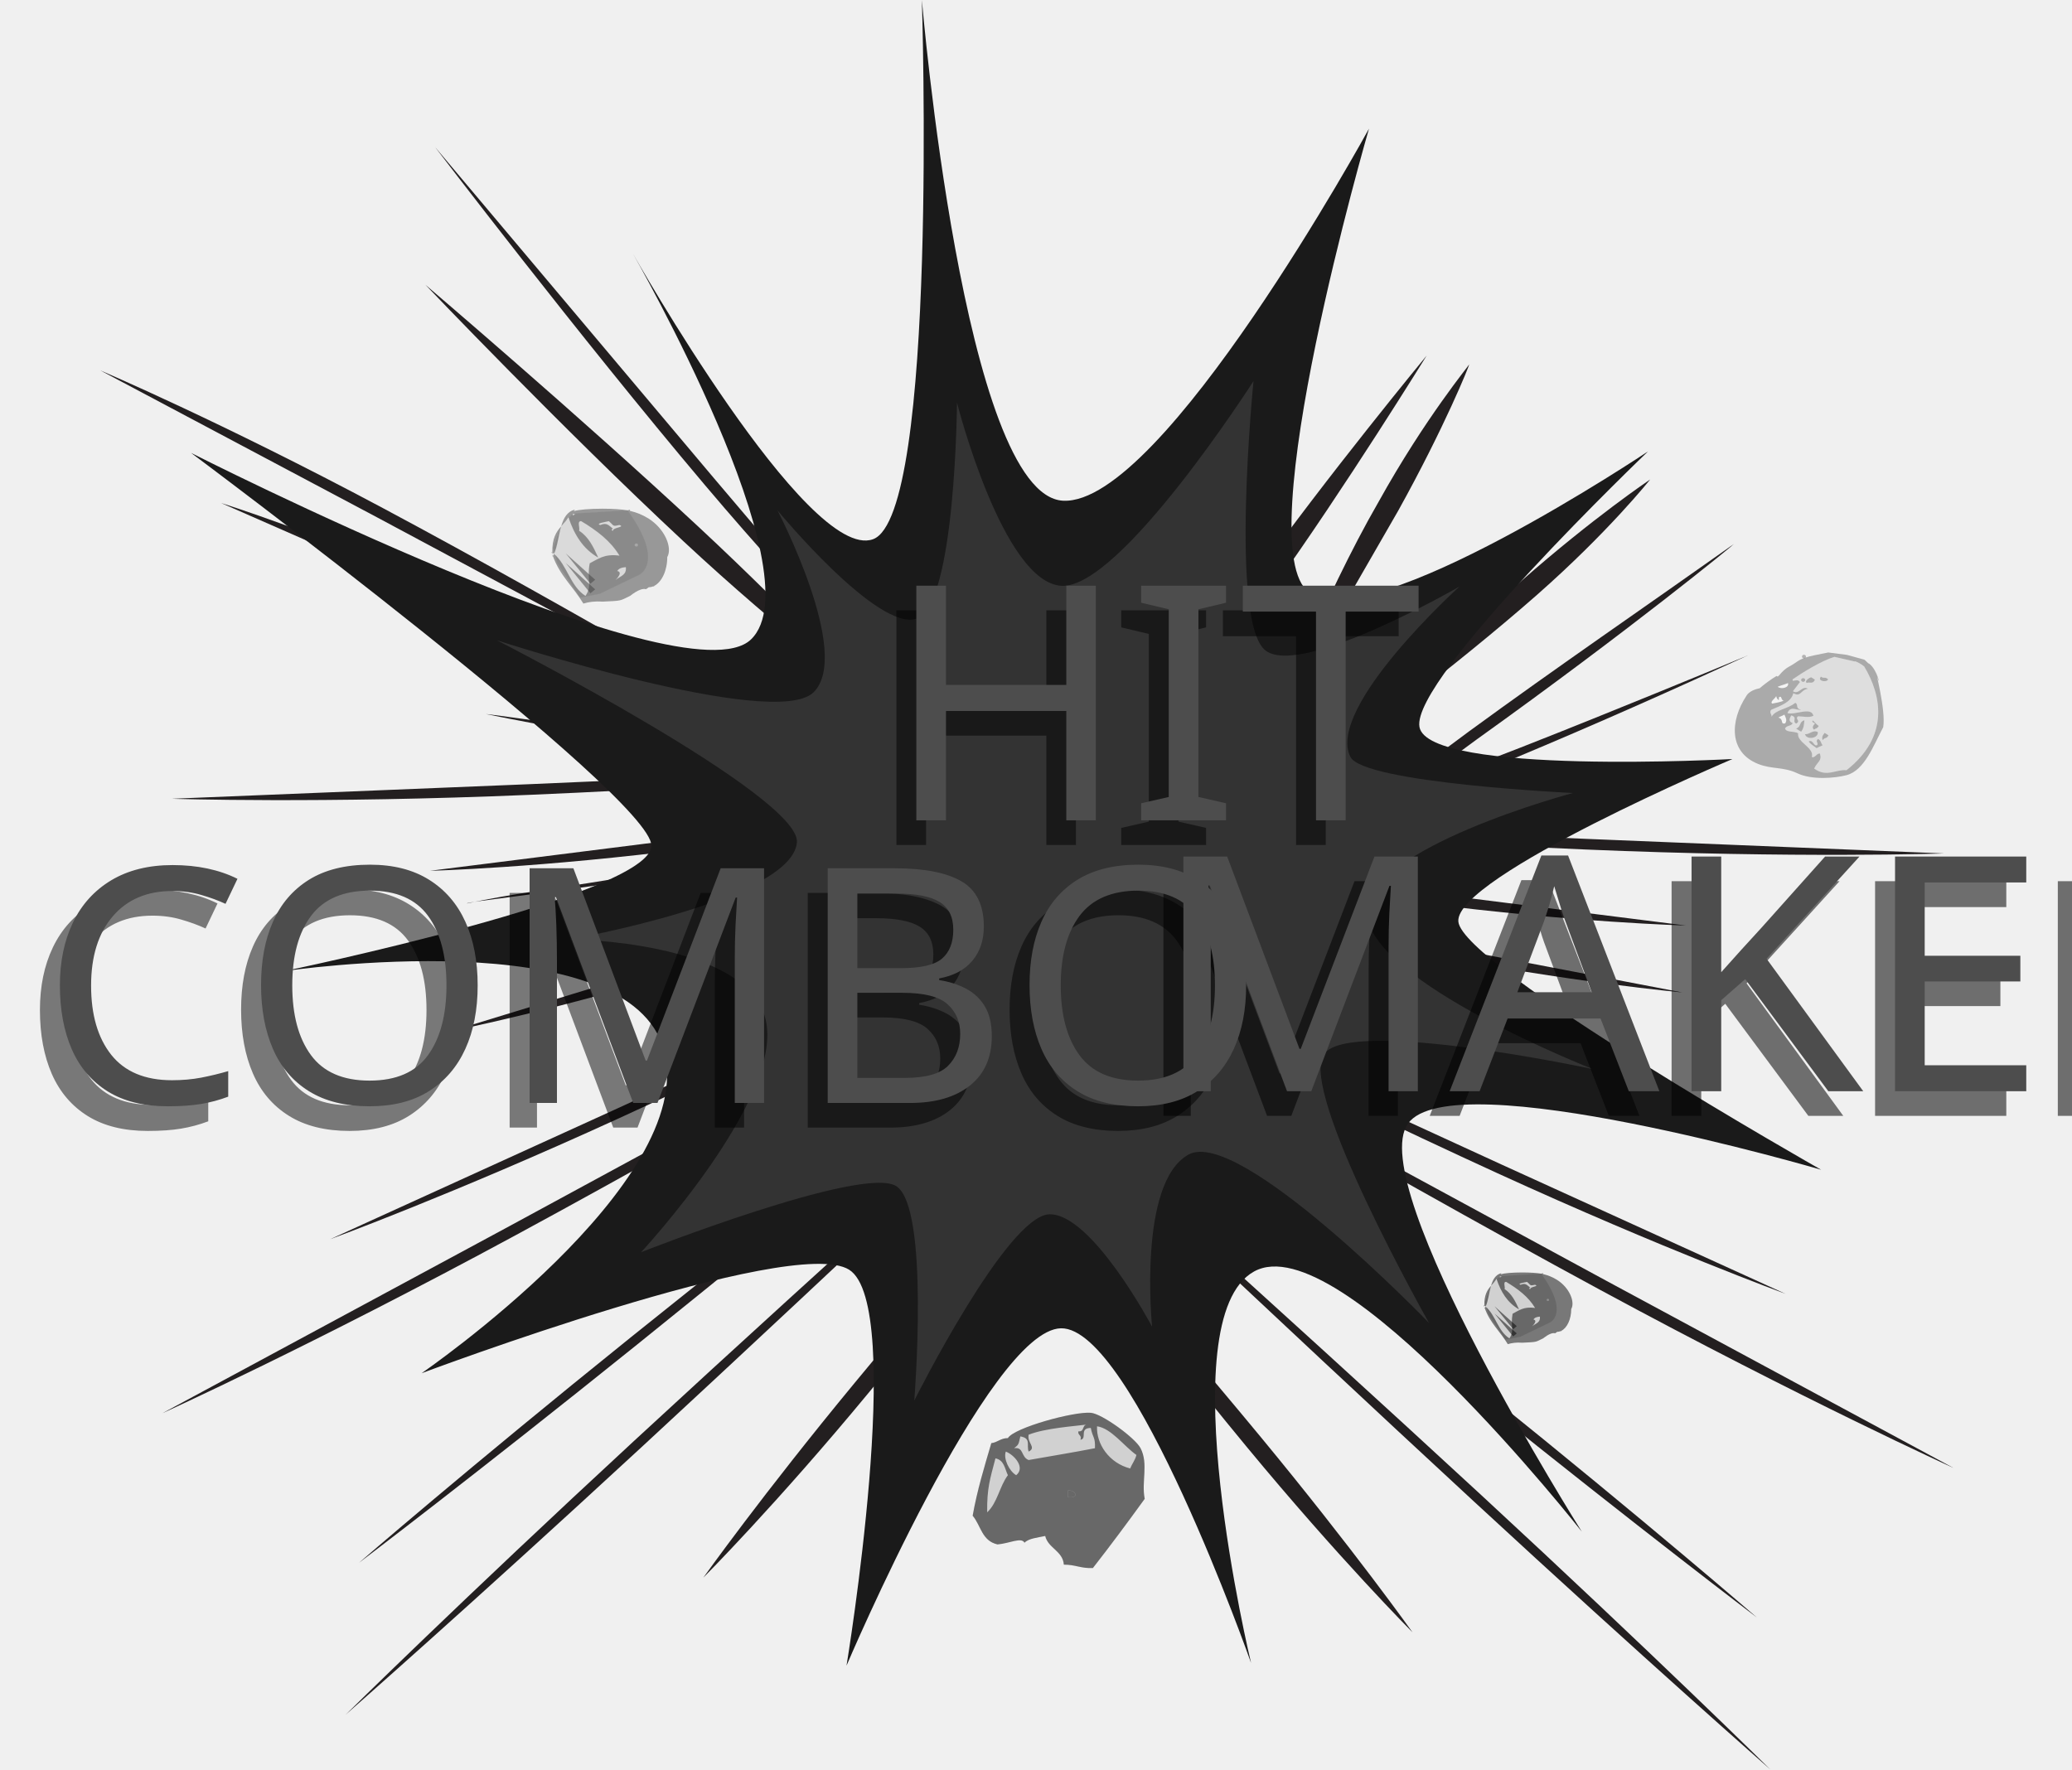
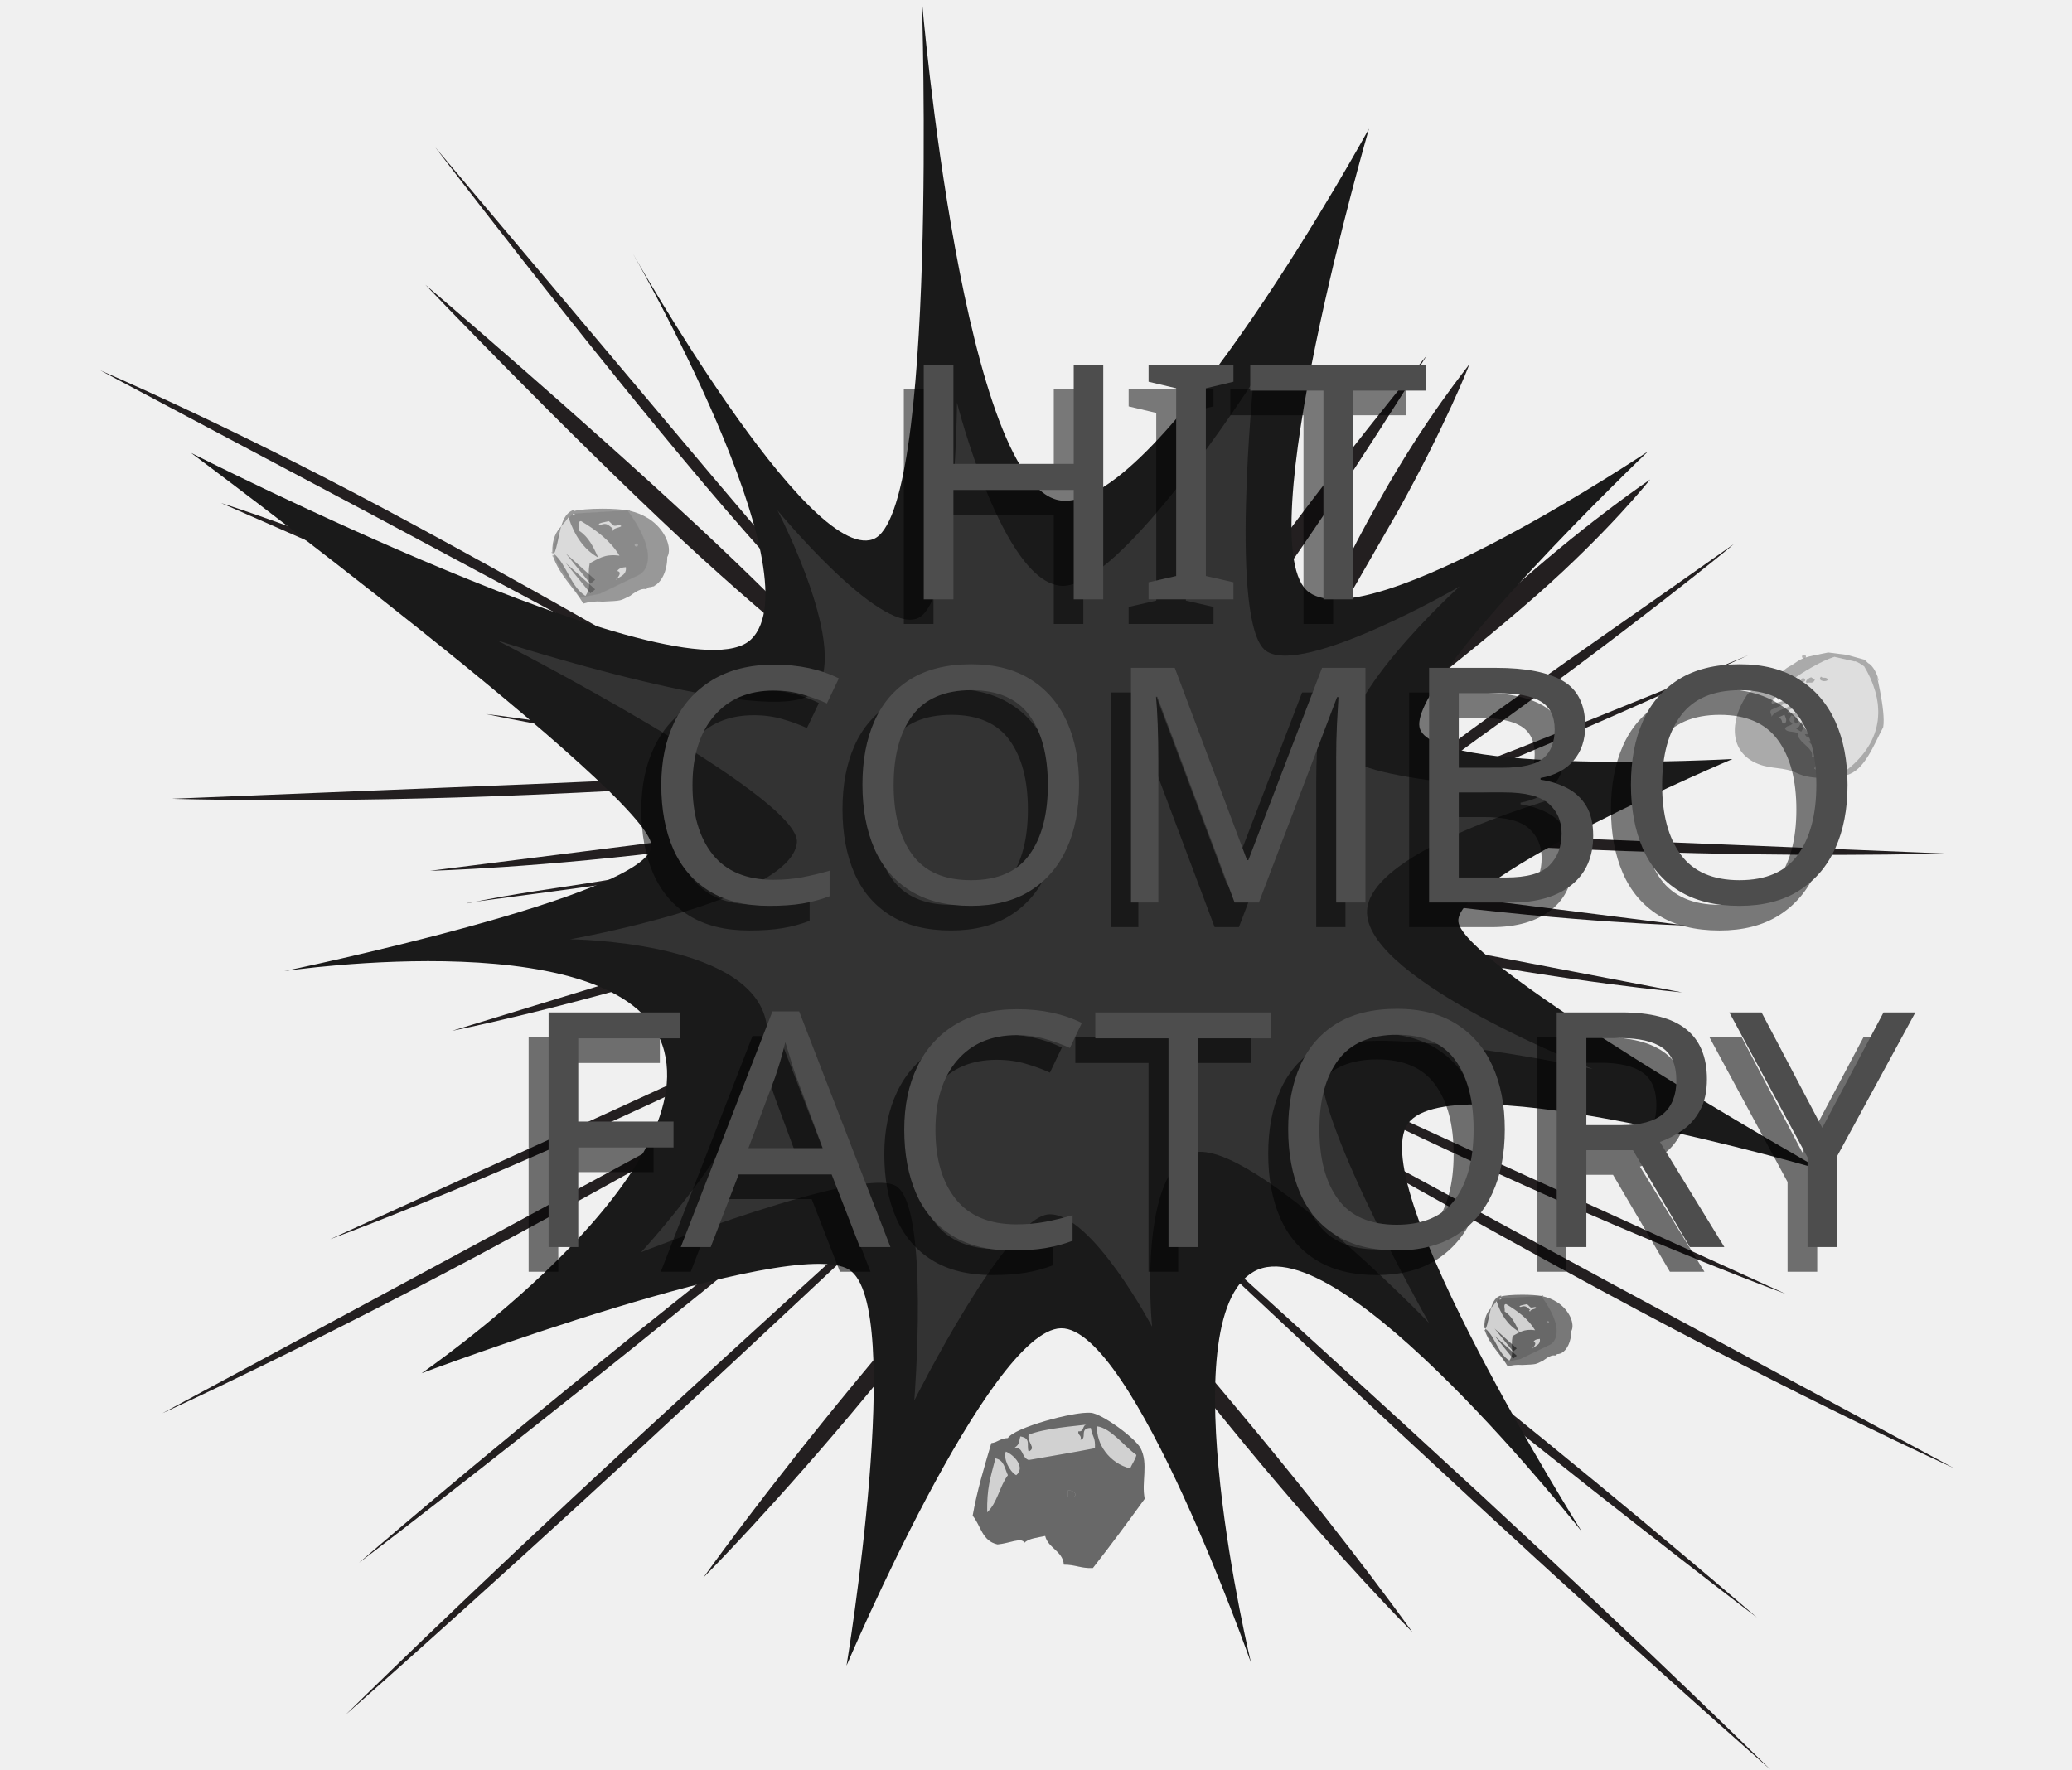
<svg xmlns="http://www.w3.org/2000/svg" width="252.148" height="215.369" id="svg5227" version="1.1">
  <defs id="defs5229" />
  <g id="layer1" transform="translate(-223.9261,-430.997)">
    <g id="g5473-0" transform="matrix(-1,0,0,1,571.338,-22.65796)">
      <path d="m 241.611,623.064 c 11.3,13.681 20.209,22.611 20.209,22.611 0,0 -7.176,-10.097 -18.475,-23.776 -13.275,-16.073 -30.25,-35.218 -30.25,-35.218 0,0 15.242,20.312 28.516,36.383" style="fill:#231f20;fill-opacity:1;fill-rule:nonzero;stroke:none" id="path7442-0" />
      <path d="m 269.366,629.817 c 20.864,19.28 35.992,32.549 35.992,32.549 0,0 -14.242,-14.051 -35.104,-33.331 -24.511,-22.651 -54.846,-49.792 -54.846,-49.792 0,0 29.446,27.924 53.958,50.575" style="fill:#231f20;fill-opacity:1;fill-rule:nonzero;stroke:none" id="path7448-6" />
      <path d="m 269.926,617.344 c 19.596,15.767 33.805,26.531 33.805,26.531 0,0 -13.384,-11.6 -32.979,-27.365 -23.025,-18.523 -51.514,-40.609 -51.514,-40.609 0,0 27.664,22.922 50.688,41.444" style="fill:#231f20;fill-opacity:1;fill-rule:nonzero;stroke:none" id="path7452-0" />
      <path d="m 261.792,569.768 30.605,9.355 c 0,0 -13.095,-2.587 -31.069,-8.13 -21.116,-6.513 -46.44,-15.773 -46.44,-15.773 l 46.904,14.547" style="fill:#231f20;fill-opacity:1;fill-rule:nonzero;stroke:none" id="path7456-7" />
      <path d="m 263.019,561.735 31.61,6.051 c 0,0 -13.341,-1.184 -31.913,-4.785 -21.816,-4.232 -48.17,-10.747 -48.17,-10.747 l 48.472,9.481" style="fill:#231f20;fill-opacity:1;fill-rule:nonzero;stroke:none" id="path7458-6" />
      <path d="m 263.079,555.609 32.002,4.034 c 0,0 -13.4,-0.336 -32.205,-2.753 -22.094,-2.838 -48.889,-7.668 -48.889,-7.668 l 49.091,6.387" style="fill:#231f20;fill-opacity:1;fill-rule:nonzero;stroke:none" id="path7460-8" />
      <path d="m 282.892,549.098 43.614,1.777 c 0,0 -18.044,0.608 -43.681,-0.482 -30.117,-1.279 -66.868,-4.215 -66.868,-4.215 l 66.935,2.92" style="fill:#231f20;fill-opacity:1;fill-rule:nonzero;stroke:none" id="path7462-6" />
      <path d="m 285.402,602.886 42.252,22.781 c 0,0 -18.181,-8.241 -42.992,-21.668 -29.149,-15.78 -64.001,-36.245 -64.001,-36.245 l 64.741,35.131" style="fill:#231f20;fill-opacity:1;fill-rule:nonzero;stroke:none" id="path7464-5" />
      <path d="m 272.712,588.764 34.523,15.721 c 0,0 -14.825,-5.42 -35.099,-14.698 -23.817,-10.901 -52.326,-25.312 -52.326,-25.312 l 52.903,24.29" style="fill:#231f20;fill-opacity:1;fill-rule:nonzero;stroke:none" id="path7466-1" />
    </g>
    <g id="g5473" transform="translate(134,-15.99998)">
      <path d="m 241.611,623.064 c 11.3,13.681 20.209,22.611 20.209,22.611 0,0 -7.176,-10.097 -18.475,-23.776 -13.275,-16.073 -30.25,-35.218 -30.25,-35.218 0,0 15.242,20.312 28.516,36.383" style="fill:#231f20;fill-opacity:1;fill-rule:nonzero;stroke:none" id="path7442" />
      <path d="m 269.366,629.817 c 20.864,19.28 35.992,32.549 35.992,32.549 0,0 -14.242,-14.051 -35.104,-33.331 -24.511,-22.651 -54.846,-49.792 -54.846,-49.792 0,0 29.446,27.924 53.958,50.575" style="fill:#231f20;fill-opacity:1;fill-rule:nonzero;stroke:none" id="path7448" />
      <path d="m 269.926,617.344 c 19.596,15.767 33.805,26.531 33.805,26.531 0,0 -13.384,-11.6 -32.979,-27.365 -23.025,-18.523 -51.514,-40.609 -51.514,-40.609 0,0 27.664,22.922 50.688,41.444" style="fill:#231f20;fill-opacity:1;fill-rule:nonzero;stroke:none" id="path7452" />
      <path d="m 261.792,569.768 30.605,9.355 c 0,0 -13.095,-2.587 -31.069,-8.13 -21.116,-6.513 -46.44,-15.773 -46.44,-15.773 l 46.904,14.547" style="fill:#231f20;fill-opacity:1;fill-rule:nonzero;stroke:none" id="path7456" />
      <path d="m 263.019,561.735 31.61,6.051 c 0,0 -13.341,-1.184 -31.913,-4.785 -21.816,-4.232 -48.17,-10.747 -48.17,-10.747 l 48.472,9.481" style="fill:#231f20;fill-opacity:1;fill-rule:nonzero;stroke:none" id="path7458" />
      <path d="m 263.079,555.609 32.002,4.034 c 0,0 -13.4,-0.336 -32.205,-2.753 -22.094,-2.838 -48.889,-7.668 -48.889,-7.668 l 49.091,6.387" style="fill:#231f20;fill-opacity:1;fill-rule:nonzero;stroke:none" id="path7460" />
      <path d="m 282.892,549.098 43.614,1.777 c 0,0 -18.044,0.608 -43.681,-0.482 -30.117,-1.279 -66.868,-4.215 -66.868,-4.215 l 66.935,2.92" style="fill:#231f20;fill-opacity:1;fill-rule:nonzero;stroke:none" id="path7462" />
      <path d="m 285.402,602.886 42.252,22.781 c 0,0 -18.181,-8.241 -42.992,-21.668 -29.149,-15.78 -64.001,-36.245 -64.001,-36.245 l 64.741,35.131" style="fill:#231f20;fill-opacity:1;fill-rule:nonzero;stroke:none" id="path7464" />
      <path d="m 272.712,588.764 34.523,15.721 c 0,0 -14.825,-5.42 -35.099,-14.698 -23.817,-10.901 -52.326,-25.312 -52.326,-25.312 l 52.903,24.29" style="fill:#231f20;fill-opacity:1;fill-rule:nonzero;stroke:none" id="path7466" />
    </g>
    <g id="g5424" transform="translate(154,0)">
      <path d="m 222.467,501.485 -1.391,1.965 -0.666,0.959 -0.081,0.119 -0.011,0.014 c -0.519,-0.154 4.5,1.371 2.376,0.723 l 0,-0.007 0.002,-0.033 0.007,-0.068 0.022,-0.259 0.045,-0.516 c 0.152,-1.384 0.4,-2.732 0.65,-4.001 0.515,-2.546 1.05,-4.794 1.48,-6.662 0.876,-3.735 1.366,-5.949 1.363,-5.951 0.004,0.005 -1.115,2.01 -2.64,5.596 -0.756,1.799 -1.62,3.987 -2.4,6.556 -0.383,1.29 -0.746,2.671 -0.993,4.185 l -0.079,0.58 -0.039,0.291 -0.01,0.074 -0.004,0.037 -0.001,0.01 c -2.141,-0.646 2.916,0.891 2.399,0.728 l 0.01,-0.015 0.086,-0.115 0.699,-0.944 1.419,-1.958 c 8.977,-12.549 18.828,-28.519 18.831,-28.516 -0.002,-0.003 -12.113,14.676 -21.075,27.209" style="fill:#231f20;fill-opacity:1;fill-rule:nonzero;stroke:none" id="path7348" />
      <path d="m 240.082,493.152 c 5.646,-10.168 8.7,-17.774 8.636,-17.808 0.066,0.029 -5.339,6.491 -11.021,16.72 -6.89,11.939 -12.828,27.535 -12.804,27.523 -0.005,-0.028 8.351,-14.589 15.189,-26.435" style="fill:#231f20;fill-opacity:1;fill-rule:nonzero;stroke:none" id="path7350" />
      <path d="m 256.984,503.385 c 8.71,-7.668 13.754,-14.027 13.754,-14.027 0,0 -6.91,4.633 -15.62,12.3 -10.232,9.009 -21.938,20.765 -21.938,20.765 0,0 13.571,-10.031 23.804,-19.038" style="fill:#231f20;fill-opacity:1;fill-rule:nonzero;stroke:none" id="path7356" />
      <path d="m 248.742,519.984 c 10.611,-7.755 21.468,-15.186 32.193,-22.78 0.044,0.039 -12.486,10.318 -31.289,23.785 -2.736,2.006 -5.551,4.065 -8.318,6.188 l -2.055,1.611 c -0.443,-0.315 0.274,1.282 -1.123,-0.606 l 0.637,-0.216 1.275,-0.429 5.049,-1.794 c 6.661,-2.458 13.035,-4.996 18.591,-7.232 11.113,-4.476 18.956,-7.759 18.961,-7.756 -9.332,4.293 -18.721,8.469 -28.227,12.44 -4.76,1.979 -9.541,3.911 -14.44,5.64 -0.585,-0.443 -1.288,1.909 -1.778,-0.834 l 1.47,-1.189 2.984,-2.319 6.069,-4.509" style="fill:#231f20;fill-opacity:1;fill-rule:nonzero;stroke:none" id="path7360" />
      <path d="m 232.052,529.287 -0.077,-0.26 c -0.052,-0.221 -0.128,-0.547 -0.55,-0.975 l -0.134,-0.133 -0.07,-0.062 -0.014,-0.014 -0.01,-0.005 c -0.613,0.325 1.355,-0.745 -1.373,0.734 l 0.002,0.016 0.011,0.174 0.029,0.341 0.102,1.367 0.21,2.735 0.432,5.469 0.882,10.93 c 0,0 0.236,-3.04 0.372,-7.308 0.069,-2.134 0.113,-4.577 0.086,-7.099 l -0.09,-3.817 -0.09,-1.899 -0.059,-0.936 -0.006,-0.062 -0.001,-0.025 0,-0.009 c -2.495,0.858 -0.698,0.25 -1.259,0.444 l -0.021,0.04 -0.229,0.279 c -0.179,0.145 -0.09,0.019 -0.128,0.03 0.007,-0.085 0.055,0.182 0.084,0.253 l 0.056,0.168 1.841,-0.375" style="fill:#231f20;fill-opacity:1;fill-rule:nonzero;stroke:none" id="path7888" />
    </g>
    <g id="g5387" transform="translate(42,30)">
      <path d="m 227.781,463.951 -33.651,-17.87 c 0,0 14.627,6.211 34.382,16.753 23.21,12.387 50.811,28.711 50.811,28.711 l -51.542,-27.594" style="fill:#231f20;fill-opacity:1;fill-rule:nonzero;stroke:none" id="path7388" />
      <path d="m 235.799,474.057 -26.959,-11.832 c 0,0 11.766,3.672 27.592,10.67 18.591,8.22 40.652,19.504 40.652,19.504 l -41.285,-18.341" style="fill:#231f20;fill-opacity:1;fill-rule:nonzero;stroke:none" id="path7390" />
      <path d="m 265.85,493.455 c 1.858,0.03 3.687,0.226 5.531,0.333 l 2.762,0.193 c 0.033,0.517 1.879,-1.029 0.421,1.19 l -1.308,-0.374 c -3.493,-0.986 -6.953,-2.062 -10.563,-2.716 -7.129,-1.555 -14.422,-2.678 -21.635,-4.176 0.003,-0.018 4.553,0.586 12.276,1.664 3.873,0.49 8.514,1.288 13.785,2.317 2.591,0.675 5.342,1.406 8.227,2.195 -3.468,2.292 -6.234,0.253 -9.574,0.67 l -5.759,-0.203 -0.728,-0.028 -0.183,-0.006 c 0.047,-2.659 0.124,-0.729 0.183,-1.321 l 0.386,0.024 c 0.508,0.043 1.038,0.043 1.526,0.126 0.998,0.131 1.991,0.278 2.966,0.487 3.828,0.854 7.942,1.738 10.975,4.306 0.718,0.614 1.456,1.131 2.13,1.939 1.048,1.196 -0.647,2.245 -1.215,2.519 -1.5,1.05 -3.251,1.816 -4.883,2.63 -3.464,1.23 -6.893,2.025 -10.124,2.589 -12.953,1.966 -22.297,2.941 -22.293,3.144 11.08,-2.38 22.701,-2.75 32.794,-6.964 1.636,-1.044 6.599,-2.959 4.204,-3.856 -1.978,-1.849 -4.121,-3.098 -6.858,-3.846 -2.617,-0.816 -5.369,-1.406 -8.106,-1.714 -0.371,-0.596 -2.036,1.113 -1.335,-1.334 l 2.133,0.072 4.266,0.14" style="fill:#231f20;fill-opacity:1;fill-rule:nonzero;stroke:none" id="path7392" />
      <path d="m 268.801,459.191 22.22,26.176 c 0,0 -10.34,-9.975 -23.361,-25.387 -15.298,-18.114 -32.791,-41.085 -32.791,-41.085 l 33.932,40.296" style="fill:#231f20;fill-opacity:1;fill-rule:nonzero;stroke:none" id="path7398" />
      <path d="m 265.051,466.835 c 12.426,11.574 22.234,18.731 22.234,18.731 0,0 -7.888,-8.836 -20.314,-20.409 -14.599,-13.598 -33.274,-29.497 -33.274,-29.497 0,0 16.755,17.579 31.355,31.175" style="fill:#231f20;fill-opacity:1;fill-rule:nonzero;stroke:none" id="path7400" />
    </g>
    <g id="g5500" transform="translate(7.363834,11.32898)" style="opacity:0.738">
      <path d="m 292.936,481.784 -6.66,0.395 -1.424,1.549 -0.974,2.618 0.516,1.864 2.757,4.2 2.413,-0.469 4.826,-2.33 c 0,0 3.121,-1.502 -1.455,-7.826" style="opacity:0.5;fill:#b2b2b2;fill-opacity:1;fill-rule:evenodd;stroke:none" id="path7760" />
      <path d="m 296.209,491.033 c -0.011,0.002 -0.021,0.002 -0.031,0.002 0.01,0.015 0.022,0.016 0.031,-0.002 z m -12.535,-4.201 c 0.033,0.124 0.079,0.234 0.116,0.351 -0.005,-0.091 -0.011,-0.184 -0.014,-0.266 -0.034,-0.026 -0.068,-0.058 -0.102,-0.085 z m 0.128,0.586 c 0.016,-0.024 0.029,-0.051 0.043,-0.076 -0.018,-0.052 -0.037,-0.104 -0.054,-0.159 0.005,0.079 0.006,0.152 0.011,0.235 z m 1.05,-3.69 c -0.576,0.655 -1.12,1.455 -1.075,3.189 0.071,0.054 0.142,0.106 0.209,0.164 0.409,-0.886 0.535,-2.225 0.866,-3.353 z m 10.581,-0.976 c -0.725,-0.451 -1.435,-0.711 -2.05,-0.863 -0.058,-0.019 -0.121,-0.04 -0.195,-0.054 0.026,-0.035 0.044,-0.077 0.049,-0.134 -0.1,0.034 -0.201,0.06 -0.301,0.083 -0.679,-0.12 -1.796,-0.2 -3.059,-0.2 -1.577,0 -2.925,0.122 -3.479,0.296 0.039,-0.062 0.077,-0.121 0.119,-0.179 -0.93,0.212 -1.376,1.036 -1.665,2.026 0.319,-0.364 0.647,-0.684 0.89,-1.091 0.694,2.095 1.77,3.845 3.619,4.897 -0.573,-1.274 -1.169,-2.524 -2.326,-3.266 0.14,-0.338 -0.302,-1.204 0.259,-1.165 1.859,1.119 3.562,2.381 4.651,4.197 -1.84,-0.26 -2.627,0.427 -3.619,0.932 -0.379,1.989 0.35,2.71 -0.517,3.965 -1.855,-1.179 -2.209,-3.719 -3.822,-5.117 -0.041,0.095 -0.09,0.177 -0.141,0.261 0.8,2.322 2.525,3.809 3.708,5.791 0.642,-0.196 1.385,-0.306 2.325,-0.235 2.456,-0.116 2.065,-0.08 3.36,-0.7 -0.142,0.149 1.147,-1.044 1.94,-0.815 0.191,-0.119 0.268,-0.189 0.325,-0.233 0.18,0 0.355,-0.037 0.524,-0.105 0.049,-0.005 0.09,-0.006 0.152,-0.01 -0.009,-0.01 -0.014,-0.03 -0.02,-0.046 0.927,-0.459 1.603,-1.856 1.603,-3.514 0.646,-1.107 -0.259,-3.441 -2.328,-4.724 z m -9.175,-0.351 c -0.002,-0.079 0.005,-0.152 0.018,-0.221 0.074,0.034 0.174,0.065 0.299,0.095 -0.11,0.026 -0.215,0.066 -0.316,0.126 z m 4.91,1.867 c -0.291,-0.044 -0.142,-0.234 0,-0.234 -0.546,-0.426 -0.749,-0.802 -1.549,-0.466 -0.672,-0.184 0.736,-0.388 1.034,-0.465 0.675,0.559 0.384,0.666 1.291,0.465 0.77,0.273 -0.846,0.29 -0.776,0.7 z m 0.517,5.831 c -0.785,0.642 0.955,-0.736 0,-0.93 0.171,-0.314 0.552,-0.436 1.035,-0.469 0.113,0.879 -0.546,1.062 -1.035,1.399" style="opacity:0.5;fill:#000000;fill-opacity:1;fill-rule:evenodd;stroke:none" id="path7762" />
      <path d="m 288.414,491.885 -2.994,-3.683 3.572,3.199 -0.579,0.484" style="opacity:0.5;fill:#000000;fill-opacity:1;fill-rule:nonzero;stroke:none" id="path7764" />
      <path d="m 288.414,490.719 -2.994,-3.683 3.572,3.197 -0.579,0.485" style="opacity:0.5;fill:#000000;fill-opacity:1;fill-rule:nonzero;stroke:none" id="path7766" />
      <path d="m 294.206,486.003 c 0,0.102 -0.091,0.186 -0.204,0.186 -0.111,0 -0.204,-0.084 -0.204,-0.186 0,-0.1 0.092,-0.181 0.204,-0.181 0.113,0 0.204,0.081 0.204,0.181" style="opacity:0.5;fill:#b2b2b2;fill-opacity:1;fill-rule:nonzero;stroke:none" id="path7768" />
    </g>
    <g id="g5484" transform="translate(7.363834,7.930283)" style="opacity:0.582">
      <path d="m 442.319,503.552 -0.026,0.033 -2.496,-0.57 c -1.613,0.501 -3.837,1.881 -5.074,2.732 -0.147,0.464 0.571,-0.193 0.877,0.34 -0.284,0.371 -0.568,0.743 -0.851,1.113 0.725,0.479 1.103,-0.754 1.823,-0.301 -0.899,0.136 -0.864,1.074 -1.775,0.536 -0.244,1.065 -1.462,1.507 -2.685,2.022 -0.294,0.333 0.087,0.551 0.037,0.845 0.509,-0.884 1.951,-0.915 2.886,-1.693 0.454,0.249 -0.06,0.657 0.713,0.855 -0.565,0.098 -1.28,-0.546 -1.67,0.398 0.965,0.275 2.896,-0.814 3.163,0.327 -0.574,0.276 -1.245,0.061 -1.87,0.067 -0.445,0.357 0.4,0.499 -0.225,0.886 -0.561,-0.271 0.229,-0.767 -0.606,-0.993 -0.194,0.356 -0.398,0.714 0.191,0.94 -0.271,0.432 -0.675,0.21 -0.948,0.643 0.175,0.526 1.055,0.279 1.601,0.586 -0.206,1.086 2.026,1.77 1.66,2.882 0.396,0.18 0.615,-0.514 0.995,-0.406 0.255,0.93 -0.289,0.938 -0.709,1.816 1.529,1.123 2.618,0.077 3.944,0.2 5.181,-4.07 4.324,-8.986 2.15,-12.621 -0.412,-0.33 -0.777,-0.512 -1.105,-0.636 z m -4.162,1.869 c 0.328,0.29 0.529,-0.043 0.876,0.343 -0.147,0.386 -1.37,0.236 -0.876,-0.343 z m -1.728,0.774 c -0.333,-0.261 0.379,-0.666 0.532,-0.696 0.154,0.095 0.307,0.19 0.461,0.289 -0.233,0.618 -0.667,0.245 -0.994,0.407 z m 1.464,5.222 c -0.158,0.332 -0.389,0.303 -0.58,0.46 -0.245,-0.202 -0.169,-0.459 0.117,-0.748 -0.102,-0.064 -0.205,-0.127 -0.307,-0.189 -0.107,-0.544 0.444,0.345 0.77,0.477 z m -2.143,0.718 c -0.206,-0.128 -0.411,-0.255 -0.616,-0.385 0.635,-0.232 0.356,-0.846 1.005,-1.014 -0.036,0.452 -0.031,0.894 -0.389,1.399 z m 0.463,0.288 c 0.554,0.077 0.959,-0.578 1.561,-0.257 0.115,0.775 -1.365,1.019 -1.561,0.257 z m 1.423,1.709 c -0.632,-0.467 -0.693,-0.462 -0.971,-0.812 0.549,-0.304 0.613,0.664 1.03,0.437 0.21,-0.277 -0.285,-0.437 0.117,-0.747 0.4,0.218 0.309,0.514 0.556,0.758 -0.236,0.155 -0.496,0.208 -0.733,0.364 z m 0.745,-0.972 c -0.14,-0.263 -0.064,-0.558 0.224,-0.889 0.155,0.095 0.307,0.191 0.463,0.288 -0.174,0.471 -0.494,0.225 -0.686,0.601" style="opacity:0.5;fill:#b2b2b2;fill-opacity:1;fill-rule:nonzero;stroke:none" id="path7628" />
      <path d="m 439.033,505.763 c -0.347,-0.385 -0.549,-0.052 -0.876,-0.343 -0.494,0.579 0.729,0.729 0.876,0.343" style="opacity:0.5;fill:#000000;fill-opacity:1;fill-rule:nonzero;stroke:none" id="path7630" />
      <path d="m 436.962,505.498 c -0.154,0.03 -0.865,0.435 -0.532,0.696 0.326,-0.163 0.761,0.21 0.994,-0.407 -0.154,-0.099 -0.307,-0.194 -0.461,-0.289" style="opacity:0.5;fill:#000000;fill-opacity:1;fill-rule:nonzero;stroke:none" id="path7632" />
      <path d="m 434.144,506.207 c -0.414,0.172 -0.84,0.276 -1.254,0.449 0.44,0.359 1.442,0.101 1.254,-0.449" style="opacity:0.5;fill:#ffffff;fill-opacity:1;fill-rule:nonzero;stroke:none" id="path7634" />
      <path d="m 433.638,508.355 c -0.39,-0.046 -0.196,-0.737 -0.618,-0.386 0.154,0.608 -0.284,0.123 -0.306,-0.191 -0.099,0.299 -0.811,0.7 -0.484,0.929 0.474,-0.088 0.949,-0.179 1.407,-0.352" style="opacity:0.5;fill:#ffffff;fill-opacity:1;fill-rule:nonzero;stroke:none" id="path7636" />
      <path d="m 435.134,511.749 c 0.205,0.129 0.41,0.256 0.616,0.385 0.357,-0.504 0.352,-0.947 0.389,-1.399 -0.649,0.168 -0.37,0.783 -1.005,1.014" style="opacity:0.5;fill:#000000;fill-opacity:1;fill-rule:nonzero;stroke:none" id="path7638" />
      <path d="m 438.381,513.159 c 0.193,-0.376 0.512,-0.129 0.686,-0.601 -0.155,-0.097 -0.307,-0.193 -0.463,-0.288 -0.287,0.331 -0.364,0.626 -0.224,0.889" style="opacity:0.5;fill:#000000;fill-opacity:1;fill-rule:nonzero;stroke:none" id="path7640" />
      <path d="m 437.774,512.165 c -0.603,-0.32 -1.008,0.334 -1.561,0.257 0.196,0.762 1.676,0.517 1.561,-0.257" style="opacity:0.5;fill:#000000;fill-opacity:1;fill-rule:nonzero;stroke:none" id="path7642" />
      <path d="m 433.711,510.042 c -0.237,0.157 -0.496,0.208 -0.733,0.366 0.714,0.216 0.172,0.833 0.816,0.714 0.302,-0.414 0.044,-0.736 -0.084,-1.081" style="opacity:0.5;fill:#ffffff;fill-opacity:1;fill-rule:nonzero;stroke:none" id="path7644" />
      <path d="m 437.812,513.009 c -0.403,0.31 0.092,0.47 -0.117,0.747 -0.417,0.227 -0.481,-0.741 -1.03,-0.437 0.279,0.351 0.339,0.345 0.971,0.812 0.236,-0.156 0.496,-0.209 0.733,-0.364 -0.247,-0.244 -0.156,-0.54 -0.556,-0.758" style="opacity:0.5;fill:#000000;fill-opacity:1;fill-rule:nonzero;stroke:none" id="path7646" />
      <path d="m 437.431,511.128 c -0.286,0.289 -0.362,0.546 -0.117,0.748 0.191,-0.157 0.422,-0.128 0.58,-0.46 -0.326,-0.133 -0.877,-1.022 -0.77,-0.477 0.102,0.062 0.205,0.126 0.307,0.189" style="opacity:0.5;fill:#000000;fill-opacity:1;fill-rule:nonzero;stroke:none" id="path7648" />
      <path d="m 445.061,505.618 c 0.367,1.155 -0.009,-1.011 -1.032,-1.774 -0.145,0.008 -0.49,-0.49 -0.64,-0.501 l -2.066,-0.568 -2.28,-0.292 -1.616,0.328 c -2.055,0.417 -1.935,0.744 -3.087,1.36 -1.155,0.615 -1.312,1.469 -1.58,1.17 -0.619,0.346 -1.736,1.199 -2.053,1.494 -1.337,0.268 -1.627,0.938 -1.627,0.938 -1.989,3.017 -2.152,6.83 1.409,8.267 1.704,0.689 3.049,0.319 4.808,1.151 1.77,0.836 4.576,0.591 5.969,0.227 2.189,-0.57 3.275,-3.59 4.469,-5.839 0.35,-2.081 -1.04,-7.115 -0.671,-5.96 z m -10.916,0.589 c 0.189,0.55 -0.814,0.807 -1.254,0.449 0.414,-0.172 0.84,-0.276 1.254,-0.449 z m -1.43,1.571 c 0.022,0.314 0.46,0.799 0.306,0.191 0.421,-0.351 0.228,0.339 0.618,0.386 -0.459,0.173 -0.934,0.265 -1.407,0.352 -0.328,-0.23 0.385,-0.63 0.484,-0.929 z m 0.264,2.63 c 0.236,-0.158 0.495,-0.209 0.733,-0.366 0.128,0.344 0.386,0.666 0.084,1.081 -0.644,0.118 -0.102,-0.498 -0.816,-0.714 z m 8.296,6.401 c -1.326,-0.123 -2.415,0.923 -3.944,-0.2 0.42,-0.879 0.964,-0.886 0.709,-1.816 -0.38,-0.107 -0.599,0.586 -0.995,0.406 0.366,-1.112 -1.866,-1.796 -1.66,-2.882 -0.546,-0.307 -1.426,-0.06 -1.601,-0.586 0.273,-0.433 0.676,-0.211 0.948,-0.643 -0.589,-0.226 -0.385,-0.584 -0.191,-0.94 0.835,0.227 0.045,0.722 0.606,0.993 0.625,-0.387 -0.22,-0.529 0.225,-0.886 0.625,-0.006 1.296,0.209 1.87,-0.067 -0.266,-1.142 -2.197,-0.053 -3.163,-0.327 0.39,-0.944 1.105,-0.3 1.67,-0.398 -0.772,-0.198 -0.259,-0.606 -0.713,-0.855 -0.935,0.777 -2.377,0.809 -2.886,1.693 0.05,-0.294 -0.331,-0.512 -0.037,-0.845 1.222,-0.515 2.441,-0.957 2.685,-2.022 0.911,0.538 0.876,-0.4 1.775,-0.536 -0.72,-0.453 -1.097,0.78 -1.823,0.301 0.284,-0.37 0.568,-0.741 0.851,-1.113 -0.306,-0.532 -1.025,0.124 -0.877,-0.34 1.236,-0.851 3.461,-2.231 5.074,-2.732 l 2.496,0.57 0.026,-0.033 c 0.328,0.124 0.693,0.306 1.105,0.636 2.174,3.635 3.031,8.551 -2.15,12.621" style="opacity:0.5;fill:#000000;fill-opacity:1;fill-rule:nonzero;stroke:none" id="path7650" />
      <path d="m 436.236,505.782 c 0.03,0.122 -0.055,0.242 -0.19,0.269 -0.13,0.025 -0.264,-0.048 -0.292,-0.168 -0.03,-0.121 0.051,-0.239 0.184,-0.266 0.136,-0.029 0.268,0.049 0.299,0.165" style="opacity:0.5;fill:#231f20;fill-opacity:1;fill-rule:nonzero;stroke:none" id="path7928" />
      <path d="m 436.333,502.937 c 0.031,0.116 -0.051,0.237 -0.186,0.265 -0.13,0.026 -0.264,-0.049 -0.292,-0.17 -0.03,-0.121 0.052,-0.239 0.185,-0.268 0.134,-0.025 0.266,0.051 0.294,0.172" style="opacity:0.5;fill:#231f20;fill-opacity:1;fill-rule:nonzero;stroke:none" id="path7930" />
    </g>
    <path id="path8590" style="fill:#1a1a1a;fill-opacity:1;fill-rule:nonzero;stroke:none" d="m 336.112,430.997 c 0,0 5.089,60.321 17.183,60.944 12.094,0.623 37.226,-45.281 37.226,-45.281 0,0 -14.848,51.057 -7.28,56.439 7.571,5.384 41.242,-17.163 41.242,-17.163 0,0 -28.867,27.61 -27.819,33.542 1.049,5.936 38.091,3.904 38.091,3.904 0,0 -33.815,14.344 -33.359,19.78 0.46,5.436 44.145,30.209 44.145,30.209 0,0 -44.896,-13.179 -50.279,-5.61 -5.383,7.568 21.159,49.662 21.159,49.662 0,0 -29.434,-37.471 -39.892,-31.663 -10.454,5.809 -0.357,47.647 -0.357,47.647 0,0 -14.398,-40.929 -23.139,-40.737 -8.74,0.188 -26.091,41.059 -26.091,41.059 0,0 7.247,-43.849 0.314,-48.191 -6.934,-4.339 -52.025,12.6 -52.025,12.6 0,0 33.627,-23.087 29.535,-39.161 -4.093,-16.073 -46.251,-9.78 -46.251,-9.78 0,0 44.645,-9.239 44.684,-15.264 0.041,-6.021 -56.026,-47.814 -56.026,-47.814 0,0 60.04,30.511 68.141,22.709 8.098,-7.795 -14.36,-46.95 -14.36,-46.95 0,0 21.233,37.616 29.204,34.754 7.968,-2.86 5.955,-65.632 5.955,-65.632" />
    <path id="path8592" style="fill:#333333;fill-opacity:1;fill-rule:nonzero;stroke:none" d="m 340.384,480.003 c 0,0 5.566,21.929 12.73,22.295 7.165,0.369 23.356,-24.921 23.356,-24.921 0,0 -2.965,29.652 1.519,32.84 4.484,3.189 23.545,-7.829 23.545,-7.829 0,0 -16.286,14.729 -13.276,20.735 1.599,3.192 27.082,4.394 27.082,4.394 0,0 -25.329,6.726 -25.058,14.635 0.284,8.322 27.474,18.966 27.474,18.966 0,0 -29.519,-6.316 -32.706,-1.831 -3.188,4.483 12.775,32.727 12.775,32.727 0,0 -23.08,-23.925 -29.274,-20.484 -6.192,3.438 -4.423,20.944 -4.423,20.944 0,0 -7.314,-13.789 -12.492,-13.677 -5.174,0.114 -16.449,22.672 -16.449,22.672 0,0 1.904,-23.535 -2.201,-26.107 -4.109,-2.57 -31.04,8.045 -31.04,8.045 0,0 17.554,-18.885 15.131,-28.406 -2.424,-9.52 -23.77,-9.679 -23.77,-9.679 0,0 26.892,-4.741 27.598,-11.771 0.568,-5.628 -36.51,-24.623 -36.51,-24.623 0,0 33.716,10.971 38.513,6.351 4.798,-4.617 -4.372,-22.168 -4.372,-22.168 0,0 12.25,14.871 16.969,13.176 4.72,-1.696 4.88,-26.286 4.88,-26.286" />
-     <text xml:space="preserve" style="font-size:40px;font-style:normal;font-variant:normal;font-weight:normal;font-stretch:normal;text-align:start;line-height:125%;letter-spacing:0px;word-spacing:0px;writing-mode:lr-tb;text-anchor:start;opacity:0.54;fill:#000000;fill-opacity:1;stroke:none;font-family:the dark;-inkscape-font-specification:the dark" x="361.634" y="566.816" id="text4132-2-9-1">
-       <tspan id="tspan4134-1-7-4" x="361.634" y="566.816">MAKER</tspan>
-     </text>
-     <text xml:space="preserve" style="font-size:40px;font-style:normal;font-variant:normal;font-weight:normal;font-stretch:normal;text-align:start;line-height:125%;letter-spacing:0px;word-spacing:0px;writing-mode:lr-tb;text-anchor:start;fill:#000000;fill-opacity:1;stroke:none;font-family:the dark;-inkscape-font-specification:the dark;opacity:0.5" x="226.348" y="568.245" id="text4132-6-8-8-7">
-       <tspan id="tspan4134-5-3-4-8" x="226.348" y="568.245">COMBO</tspan>
-     </text>
-     <text xml:space="preserve" style="font-size:40px;font-style:normal;font-variant:normal;font-weight:normal;font-stretch:normal;text-align:start;line-height:125%;letter-spacing:0px;word-spacing:0px;writing-mode:lr-tb;text-anchor:start;opacity:0.5;fill:#000000;fill-opacity:1;stroke:none;font-family:the dark;-inkscape-font-specification:the dark" x="329.135" y="533.846" id="text4124-4-4-9">
-       <tspan id="tspan4126-0-8-1" x="329.135" y="533.846">HIT</tspan>
-     </text>
-     <text xml:space="preserve" style="font-size:40px;font-style:normal;font-variant:normal;font-weight:normal;font-stretch:normal;text-align:start;line-height:125%;letter-spacing:0px;word-spacing:0px;writing-mode:lr-tb;text-anchor:start;fill:#4d4d4d;fill-opacity:1;stroke:none;font-family:the dark;-inkscape-font-specification:the dark" x="364.062" y="563.816" id="text4132-2-9">
-       <tspan id="tspan4134-1-7" x="364.062" y="563.816">MAKER</tspan>
-     </text>
-     <text xml:space="preserve" style="font-size:40px;font-style:normal;font-variant:normal;font-weight:normal;font-stretch:normal;text-align:start;line-height:125%;letter-spacing:0px;word-spacing:0px;writing-mode:lr-tb;text-anchor:start;fill:#4d4d4d;fill-opacity:1;stroke:none;font-family:the dark;-inkscape-font-specification:the dark" x="228.777" y="565.245" id="text4132-6-8-8">
-       <tspan id="tspan4134-5-3-4" x="228.777" y="565.245">COMBO</tspan>
-     </text>
-     <text xml:space="preserve" style="font-size:40px;font-style:normal;font-variant:normal;font-weight:normal;font-stretch:normal;text-align:start;line-height:125%;letter-spacing:0px;word-spacing:0px;writing-mode:lr-tb;text-anchor:start;fill:#4d4d4d;fill-opacity:1;stroke:none;font-family:the dark;-inkscape-font-specification:the dark" x="331.564" y="530.846" id="text4124-4-4">
-       <tspan id="tspan4126-0-8" x="331.564" y="530.846">HIT</tspan>
-     </text>
-     <g id="g5512" transform="translate(3.35512,17.16776)">
+     <g id="g3059" transform="translate(-77.25093,18.97391)">
+       <text id="text4132-2-9-1" y="566.816" x="361.634" style="font-size:40px;font-style:normal;font-variant:normal;font-weight:normal;font-stretch:normal;text-align:start;line-height:125%;letter-spacing:0px;word-spacing:0px;writing-mode:lr-tb;text-anchor:start;opacity:0.54;fill:#000000;fill-opacity:1;stroke:none;font-family:the dark;-inkscape-font-specification:the dark" xml:space="preserve">
+         <tspan y="566.816" x="361.634" id="tspan4134-1-7-4">FACTORY</tspan>
+       </text>
+       <text id="text4132-2-9" y="563.816" x="364.062" style="font-size:40px;font-style:normal;font-variant:normal;font-weight:normal;font-stretch:normal;text-align:start;line-height:125%;letter-spacing:0px;word-spacing:0px;writing-mode:lr-tb;text-anchor:start;fill:#4d4d4d;fill-opacity:1;stroke:none;font-family:the dark;-inkscape-font-specification:the dark" xml:space="preserve">
+         <tspan y="563.816" x="364.062" id="tspan4134-1-7">FACTORY</tspan>
+       </text>
+     </g>
+     <g id="g3065" transform="translate(73.18509,-24.39503)">
+       <text id="text4132-6-8-8-7" y="568.245" x="226.348" style="font-size:40px;font-style:normal;font-variant:normal;font-weight:normal;font-stretch:normal;text-align:start;line-height:125%;letter-spacing:0px;word-spacing:0px;writing-mode:lr-tb;text-anchor:start;opacity:0.5;fill:#000000;fill-opacity:1;stroke:none;font-family:the dark;-inkscape-font-specification:the dark" xml:space="preserve">
+         <tspan y="568.245" x="226.348" id="tspan4134-5-3-4-8">COMBO</tspan>
+       </text>
+       <text id="text4132-6-8-8" y="565.245" x="228.777" style="font-size:40px;font-style:normal;font-variant:normal;font-weight:normal;font-stretch:normal;text-align:start;line-height:125%;letter-spacing:0px;word-spacing:0px;writing-mode:lr-tb;text-anchor:start;fill:#4d4d4d;fill-opacity:1;stroke:none;font-family:the dark;-inkscape-font-specification:the dark" xml:space="preserve">
+         <tspan y="565.245" x="228.777" id="tspan4134-5-3-4">COMBO</tspan>
+       </text>
+     </g>
+     <g id="g3071" transform="translate(0.9035196,-26.89897)">
+       <text id="text4124-4-4-9" y="533.846" x="329.135" style="font-size:40px;font-style:normal;font-variant:normal;font-weight:normal;font-stretch:normal;text-align:start;line-height:125%;letter-spacing:0px;word-spacing:0px;writing-mode:lr-tb;text-anchor:start;opacity:0.5;fill:#000000;fill-opacity:1;stroke:none;font-family:the dark;-inkscape-font-specification:the dark" xml:space="preserve">
+         <tspan y="533.846" x="329.135" id="tspan4126-0-8-1">HIT</tspan>
+       </text>
+       <text id="text4124-4-4" y="530.846" x="331.564" style="font-size:40px;font-style:normal;font-variant:normal;font-weight:normal;font-stretch:normal;text-align:start;line-height:125%;letter-spacing:0px;word-spacing:0px;writing-mode:lr-tb;text-anchor:start;fill:#4d4d4d;fill-opacity:1;stroke:none;font-family:the dark;-inkscape-font-specification:the dark" xml:space="preserve">
+         <tspan y="530.846" x="331.564" id="tspan4126-0-8">HIT</tspan>
+       </text>
+     </g>
+     <g id="g5512" transform="translate(3.35512,19.87832)">
      <path d="m 408.128,568.854 -5.033,0.302 -1.078,1.171 -0.735,1.977 0.391,1.409 2.084,3.174 1.822,-0.351 3.647,-1.764 c 0,0 2.359,-1.135 -1.099,-5.917" style="opacity:0.5;fill:#b2b2b2;fill-opacity:1;fill-rule:evenodd;stroke:none" id="path7770" />
      <path d="m 410.602,575.846 c -0.008,0 -0.015,10e-4 -0.024,10e-4 0.009,0.012 0.018,0.013 0.024,-10e-4 z m -9.475,-3.173 c 0.025,0.091 0.06,0.174 0.089,0.263 -0.004,-0.067 -0.009,-0.136 -0.01,-0.202 -0.026,-0.02 -0.05,-0.042 -0.079,-0.061 z m 0.099,0.442 c 0.01,-0.02 0.02,-0.039 0.031,-0.06 -0.015,-0.041 -0.028,-0.078 -0.041,-0.12 0.003,0.06 0.003,0.116 0.01,0.179 z m 0.791,-2.789 c -0.434,0.494 -0.844,1.099 -0.811,2.408 0.053,0.042 0.107,0.081 0.158,0.124 0.308,-0.669 0.404,-1.682 0.653,-2.533 z m 7.999,-0.739 c -0.548,-0.34 -1.085,-0.538 -1.55,-0.653 -0.042,-0.014 -0.091,-0.027 -0.146,-0.042 0.021,-0.023 0.032,-0.059 0.037,-0.099 -0.077,0.026 -0.152,0.045 -0.228,0.06 -0.514,-0.089 -1.355,-0.147 -2.311,-0.147 -1.192,0 -2.212,0.091 -2.629,0.222 0.028,-0.045 0.058,-0.09 0.089,-0.134 -0.704,0.159 -1.04,0.785 -1.26,1.532 0.242,-0.276 0.49,-0.517 0.674,-0.827 0.523,1.586 1.337,2.906 2.734,3.702 -0.433,-0.963 -0.883,-1.905 -1.757,-2.468 0.106,-0.256 -0.229,-0.911 0.195,-0.88 1.406,0.845 2.694,1.799 3.516,3.172 -1.39,-0.198 -1.985,0.322 -2.735,0.705 -0.285,1.5 0.265,2.048 -0.39,2.997 -1.404,-0.891 -1.67,-2.811 -2.89,-3.869 -0.033,0.071 -0.069,0.135 -0.106,0.197 0.604,1.757 1.908,2.882 2.801,4.377 0.487,-0.147 1.047,-0.231 1.759,-0.174 1.857,-0.09 1.56,-0.061 2.539,-0.531 -0.108,0.112 0.867,-0.79 1.466,-0.617 0.144,-0.092 0.203,-0.141 0.245,-0.176 0.136,0 0.27,-0.029 0.397,-0.08 0.037,-0.002 0.069,-0.004 0.115,-0.008 -0.005,-0.005 -0.009,-0.021 -0.014,-0.033 0.702,-0.348 1.212,-1.405 1.212,-2.655 0.488,-0.84 -0.196,-2.603 -1.76,-3.572 z m -6.936,-0.264 c -0.002,-0.062 0.004,-0.116 0.015,-0.169 0.056,0.023 0.131,0.047 0.226,0.071 -0.083,0.02 -0.164,0.051 -0.24,0.098 z m 3.713,1.41 c -0.222,-0.033 -0.108,-0.177 0,-0.177 -0.414,-0.324 -0.568,-0.607 -1.172,-0.352 -0.509,-0.141 0.558,-0.294 0.781,-0.351 0.511,0.421 0.291,0.503 0.977,0.351 0.582,0.204 -0.64,0.22 -0.585,0.528 z m 0.392,4.408 c -0.595,0.486 0.721,-0.557 0,-0.705 0.126,-0.236 0.417,-0.329 0.78,-0.354 0.085,0.664 -0.413,0.802 -0.78,1.059" style="opacity:0.5;fill:#000000;fill-opacity:1;fill-rule:evenodd;stroke:none" id="path7772" />
      <path d="m 404.711,576.491 -2.263,-2.784 2.7,2.418 -0.438,0.366" style="opacity:0.5;fill:#000000;fill-opacity:1;fill-rule:nonzero;stroke:none" id="path7774" />
      <path d="m 404.711,575.611 -2.263,-2.786 2.7,2.418 -0.438,0.367" style="opacity:0.5;fill:#000000;fill-opacity:1;fill-rule:nonzero;stroke:none" id="path7776" />
      <path d="m 409.088,572.046 c 0,0.077 -0.07,0.139 -0.153,0.139 -0.085,0 -0.154,-0.062 -0.154,-0.139 0,-0.077 0.07,-0.138 0.154,-0.138 0.084,0 0.153,0.061 0.153,0.138" style="opacity:0.5;fill:#b2b2b2;fill-opacity:1;fill-rule:nonzero;stroke:none" id="path7778" />
    </g>
    <g id="g5507" transform="translate(44.18301,10.76253)">
      <path d="m 318.542,596.503 c -0.647,-1.249 -4.694,-4.2 -6.055,-4.312 -2.083,-0.174 -9.331,1.814 -10.091,3.08 -0.909,0.012 -1.22,0.511 -2.017,0.617 -0.845,2.872 -1.718,5.721 -2.27,8.832 1,1.173 1.108,3.069 3.026,3.493 1.432,-0.118 2.926,-0.921 3.28,-0.206 0.518,-0.538 1.602,-0.614 2.522,-0.823 0.351,1.494 2.143,1.815 2.27,3.493 1.368,-0.017 2.099,0.483 3.533,0.41 2.159,-2.76 4.248,-5.579 6.307,-8.423 -0.42,-2.057 0.477,-4.262 -0.505,-6.161" style="opacity:0.5;fill:#b2b2b2;fill-opacity:1;fill-rule:nonzero;stroke:none" id="path7588" />
      <path d="m 318.542,596.503 c -0.647,-1.249 -4.694,-4.2 -6.055,-4.312 -2.083,-0.174 -9.331,1.814 -10.091,3.08 -0.909,0.012 -1.22,0.511 -2.017,0.617 -0.845,2.872 -1.718,5.721 -2.27,8.832 1,1.173 1.108,3.069 3.026,3.493 1.432,-0.118 2.926,-0.921 3.28,-0.206 0.518,-0.538 1.602,-0.614 2.522,-0.823 0.351,1.494 2.143,1.815 2.27,3.493 1.368,-0.017 2.099,0.483 3.533,0.41 2.159,-2.76 4.248,-5.579 6.307,-8.423 -0.42,-2.057 0.477,-4.262 -0.505,-6.161 z m -18.667,7.805 c -0.037,-2.941 0.348,-4.059 1.009,-6.571 1.073,0.221 1.132,1.268 1.512,2.052 -1.021,1.358 -1.264,3.352 -2.522,4.519 z m 3.532,-4.519 c -0.872,-0.505 -1.585,-2.059 -1.261,-2.875 1.047,0.414 2.402,1.947 1.261,2.875 z m 6.306,2.67 c 0,-0.272 0,-0.547 0,-0.821 0.996,-0.039 1.392,1.008 0,0.821 z m 3.28,-5.957 c -2.642,0.519 -5.381,0.959 -8.073,1.439 -0.954,-0.363 -0.558,-1.618 -1.766,-1.439 0.577,-0.457 0.531,-0.441 0.756,-1.436 1.348,0.225 0.727,1.025 1.01,1.847 1.002,-0.482 -0.212,-1.061 0,-2.055 2.042,-0.807 5.674,-1.044 7.063,-1.23 -0.58,0.075 -0.242,0.898 -1.01,0.82 -0.103,0.496 0.462,0.448 0.253,1.028 0.873,-0.143 -0.207,-1.43 1.261,-1.438 0.225,1.222 0.564,1.074 0.505,2.463 z m 4.287,2.467 c -2.558,-0.655 -4.137,-2.975 -4.035,-5.134 1.724,0.241 3.263,2.407 4.793,3.49 -0.153,0.63 -0.536,1.07 -0.757,1.644" style="opacity:0.5;fill:#000000;fill-opacity:1;fill-rule:nonzero;stroke:none" id="path7590" />
      <path d="m 309.713,601.639 c 0,0.274 0,0.549 0,0.821 1.392,0.187 0.996,-0.86 0,-0.821" style="opacity:0.5;fill:#000000;fill-opacity:1;fill-rule:nonzero;stroke:none" id="path7592" />
    </g>
  </g>
</svg>
